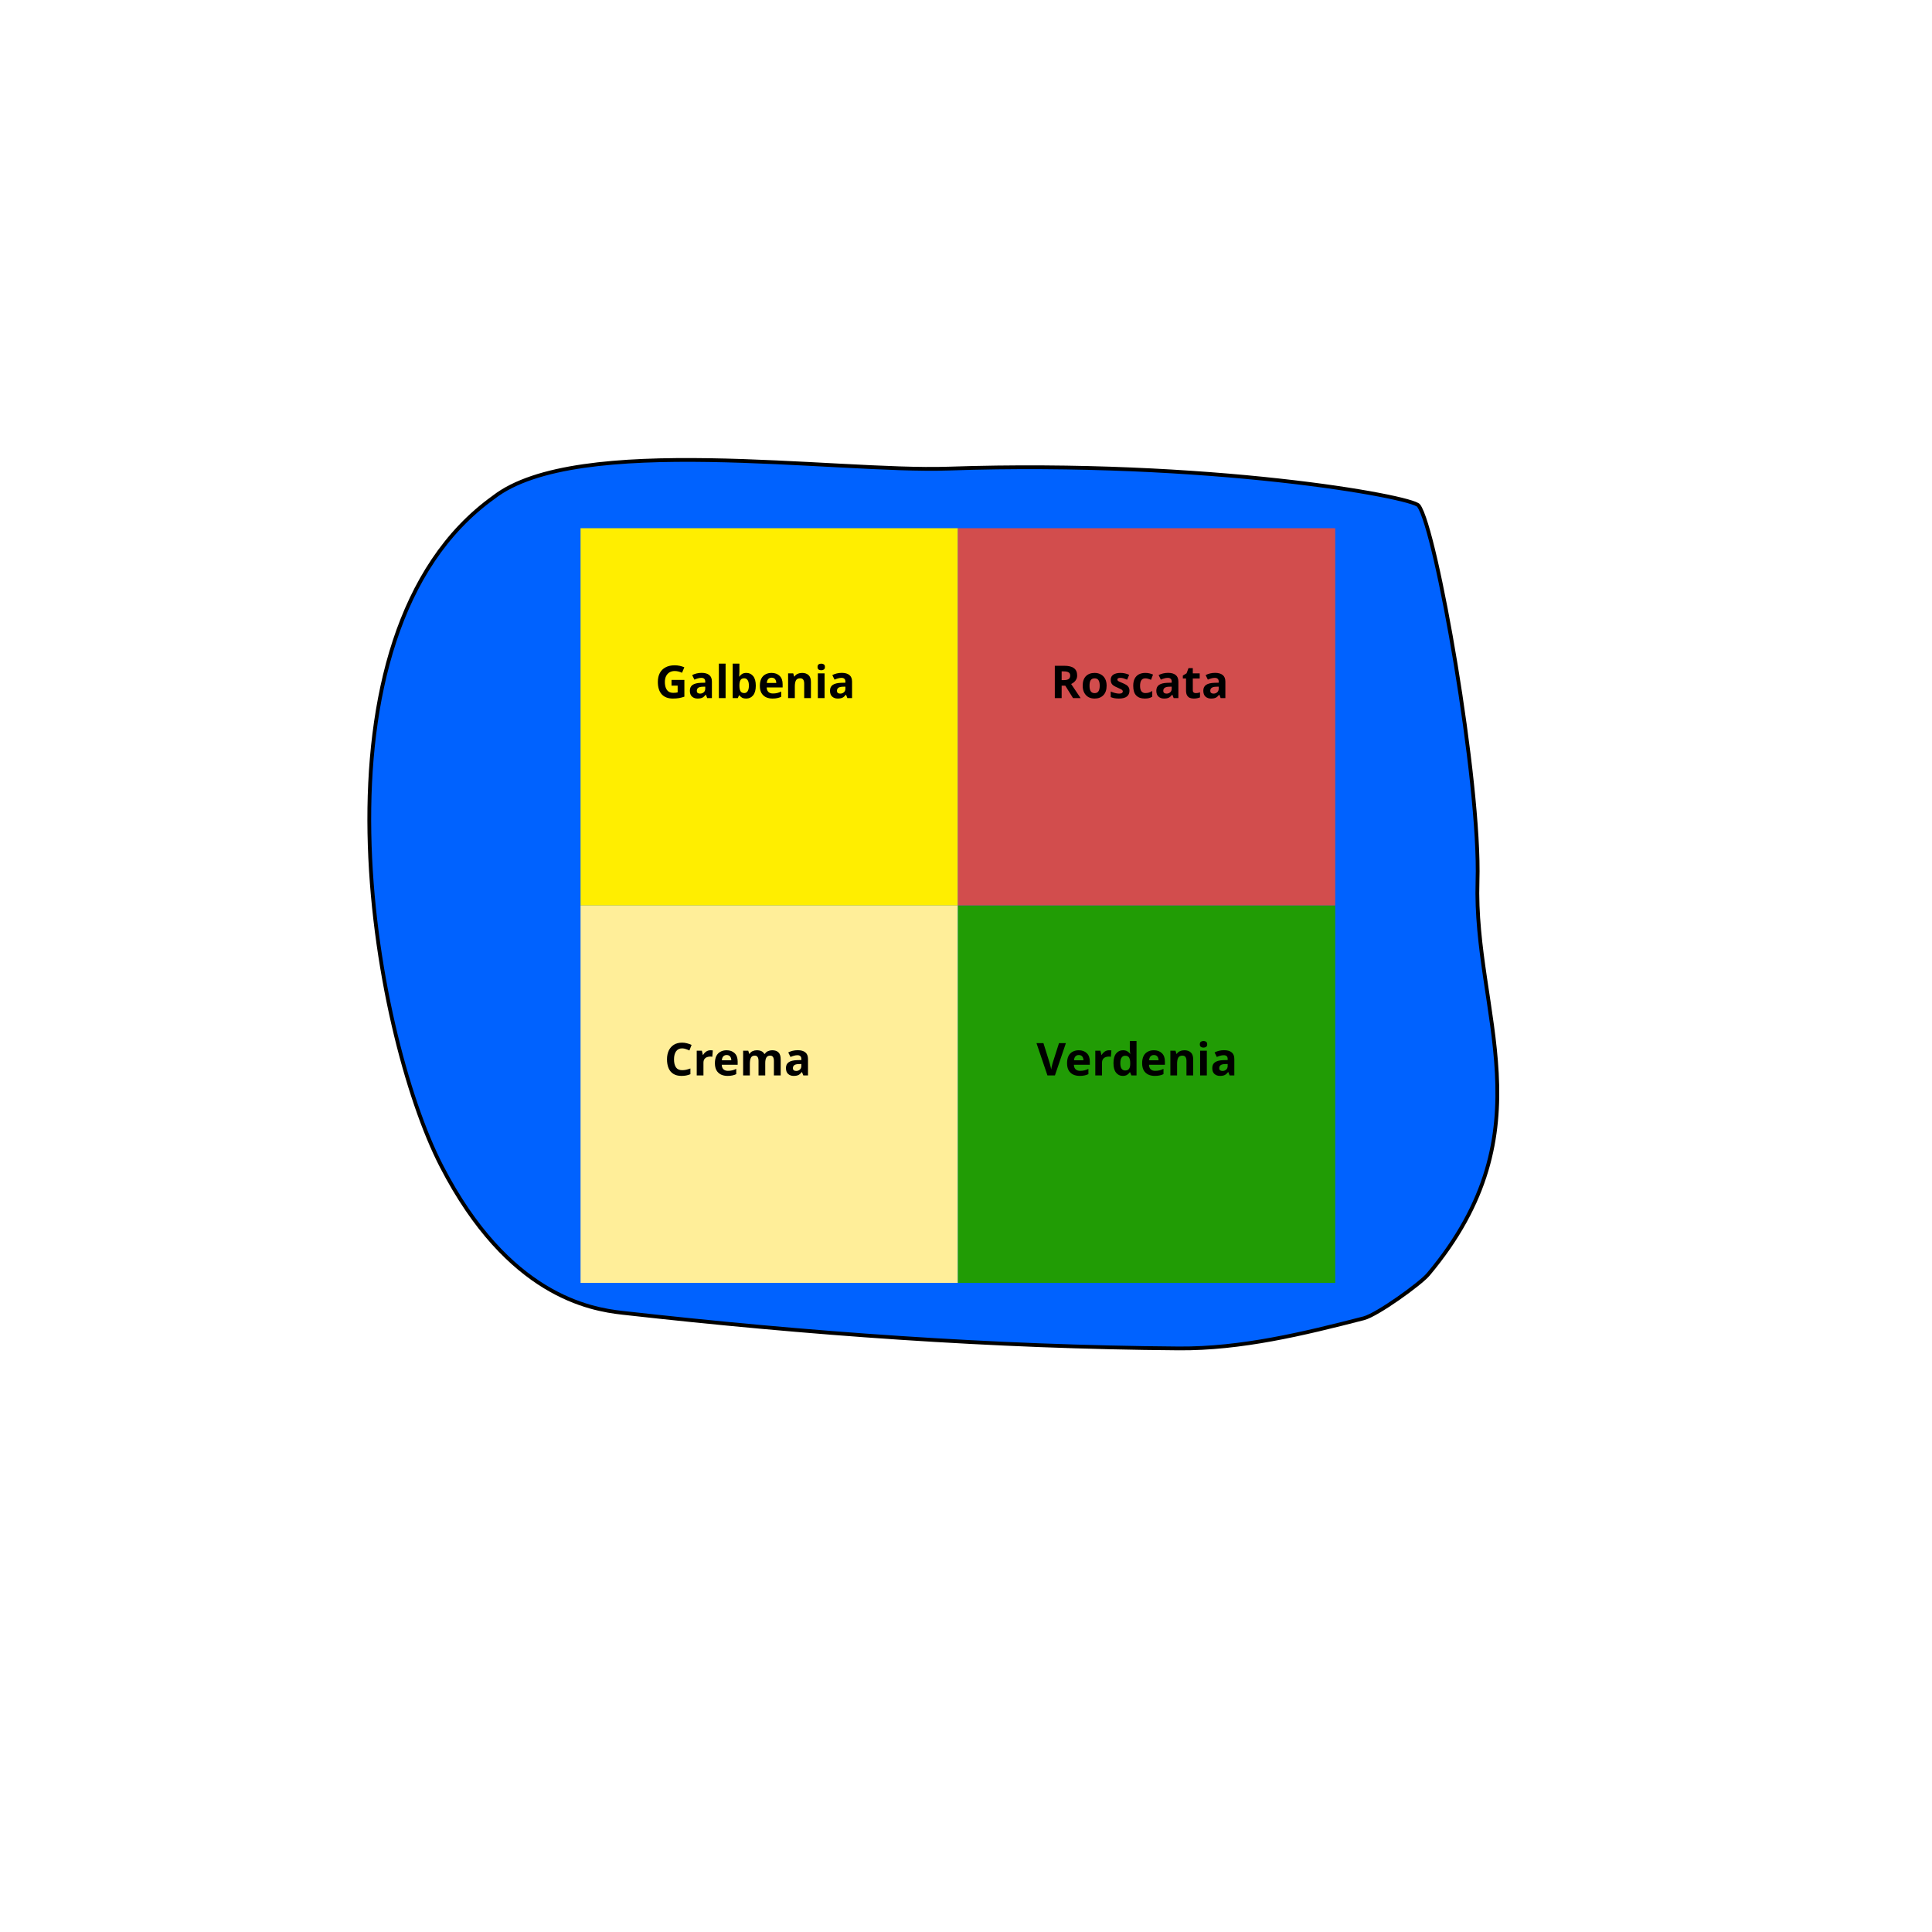
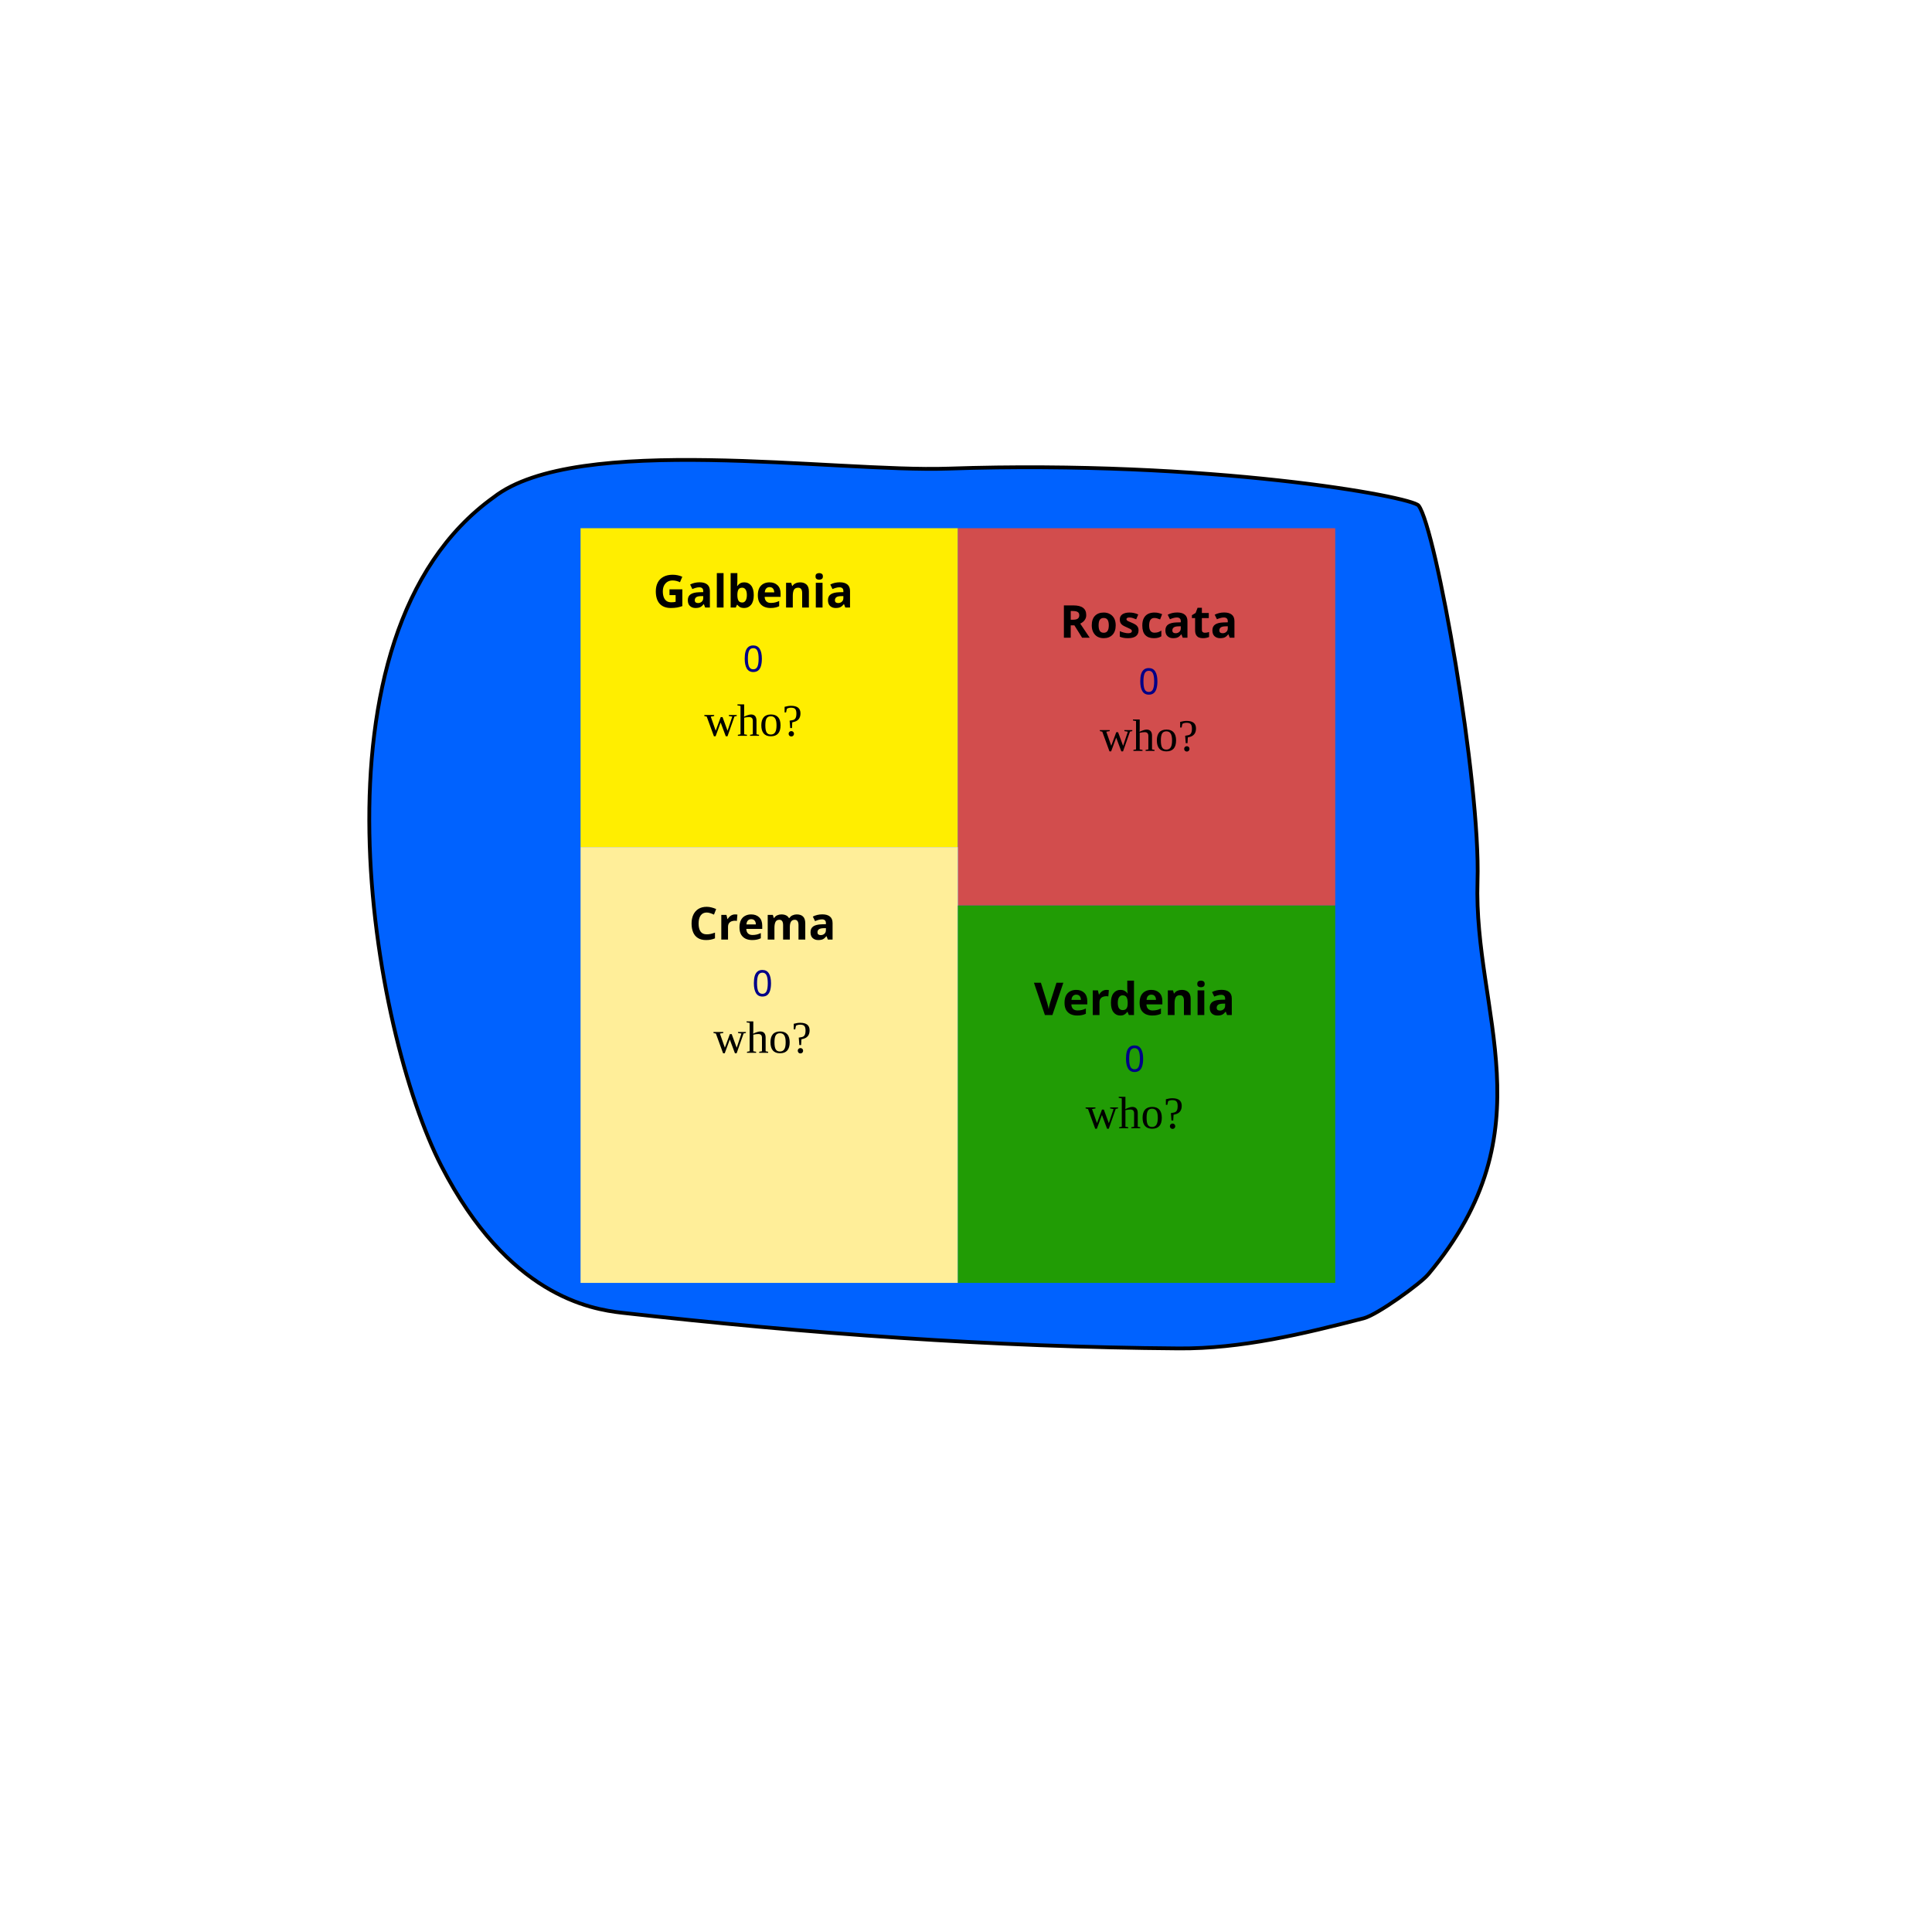
- <svg xmlns="http://www.w3.org/2000/svg" xmlns:ns1="https://github.com/MrFelixU/toys" width="512" height="512" class="map" id="extmap" version="1.1">
-   <style>
-      text.countrynamelabel { font-family: sans-serif; font-size: 1em; font-weight: bold; color: black;}
-      text.countryarmieslabel { font-family: sans-serif; font-size: 0.8em; font-weight: normal; fill: #000088; stroke-width:0.1em;}
- 
-    </style>
+ <svg xmlns="http://www.w3.org/2000/svg" xmlns:ns1="https://github.com/MrFelixU/toys" version="1.1" id="extmap" class="map" height="512" width="512">
+   <style id="style111">
+     text.countrynamelabel { font-family: sans-serif; font-size: 1em; font-weight: bold; color: black;}
+     text.countryarmieslabel { font-family: sans-serif; font-size: 0.8em; font-weight: normal; fill: #000088; stroke-width:0.1em;}
+     text {text-anchor: middle; }
+   </style>
  <defs id="defs22" />
-   <path d="m 130.792,131.809 c 22.033,-17.191 90.182,-6.603 120.576,-7.627 69.2,-2.331 122.712,7.384 124.573,9.806 4.603,5.989 16.452,73.265 15.617,99.513 -1.113,34.999 19.106,65.88 -13.074,104.234 -2.056,2.451 -13.482,10.697 -17.07,11.622 -16.034,4.135 -32.472,8.112 -49.03,7.99 -49.251,-0.364 -98.51,-3.946 -147.454,-9.442 -8.579,-0.963 -30.267,-4.592 -47.94,-38.861 -18.351,-35.584 -37.165,-140.674 13.802,-177.235 z" style="fill:#0062ff;stroke:#000000" id="path3784" />
-   <rect id="country001" x="153.852" y="139.98" width="100" height="100" class="country" style="fill:#ffee00;stroke:none" ns1:name="Galbenia" />
-   <rect id="country002" x="253.852" y="139.98" width="100" height="100" class="country" style="fill:#d24d4d;stroke:none" ns1:name="Roscata" />
-   <rect id="country003" x="153.852" y="239.98" width="100" height="100" class="country" style="fill:#ffee99;stroke:none" ns1:name="Crema" />
-   <rect id="country004" x="253.852" y="239.98" width="100" height="100" class="country" style="fill:#219c05;stroke:none" ns1:name="Verdenia" />
-   <text class="countrynamelabel" x="173.632" y="185" id="country001-name">Galbenia</text>
-   <text class="countrynamelabel" x="278.457" y="185" id="country002-name">Roscata</text>
-   <text class="countrynamelabel" x="176.059" y="285" id="country003-name">Crema</text>
-   <text class="countrynamelabel" x="274.674" y="285" id="country004-name">Verdenia</text>
-   <text class="countryarmieslabel" x="173.632" y="200" id="country001-armies" />
-   <text class="countryarmieslabel" x="278.457" y="200" id="country002-armies" />
-   <text class="countryarmieslabel" x="176.059" y="300" id="country003-armies" />
-   <text class="countryarmieslabel" x="274.674" y="300" id="country004-armies" />
+   <path id="path3784" style="fill:#0062ff;stroke:#000000" d="m 130.792,131.809 c 22.033,-17.191 90.182,-6.603 120.576,-7.627 69.2,-2.331 122.712,7.384 124.573,9.806 4.603,5.989 16.452,73.265 15.617,99.513 -1.113,34.999 19.106,65.88 -13.074,104.234 -2.056,2.451 -13.482,10.697 -17.07,11.622 -16.034,4.135 -32.472,8.112 -49.03,7.99 -49.251,-0.364 -98.51,-3.946 -147.454,-9.442 -8.579,-0.963 -30.267,-4.592 -47.94,-38.861 -18.351,-35.584 -37.165,-140.674 13.802,-177.235 z" />
+   <rect ns1:name="Galbenia" style="fill:#ffee00;stroke:none;stroke-width:0.919" class="country" height="84.509" width="100" y="139.98" x="153.852" id="country001" />
+   <rect ns1:name="Roscata" style="fill:#d24d4d;stroke:none" class="country" height="100" width="100" y="139.98" x="253.852" id="country002" />
+   <rect ns1:name="Crema" style="fill:#ffee99;stroke:none;stroke-width:1.075" class="country" height="115.491" width="100" y="224.49" x="153.852" id="country003" />
+   <rect ns1:name="Verdenia" style="fill:#219c05;stroke:none" class="country" height="100" width="100" y="239.98" x="253.852" id="country004" />
+   <text id="country001-name" y="161" x="199.632" class="countrynamelabel" style="color:#000000;font-weight:bold;font-size:12px;font-family:sans-serif;text-anchor:middle">Galbenia</text>
+   <text style="color:#000000;font-weight:bold;font-size:12px;font-family:sans-serif;text-anchor:middle" id="country002-name" y="169" x="304.457" class="countrynamelabel">Roscata</text>
+   <text style="color:#000000;font-weight:bold;font-size:12px;font-family:sans-serif;text-anchor:middle" id="country003-name" y="249" x="202.059" class="countrynamelabel">Crema</text>
+   <text style="color:#000000;font-weight:bold;font-size:12px;font-family:sans-serif;text-anchor:middle" id="country004-name" y="269" x="300.674" class="countrynamelabel">Verdenia</text>
+   <text id="country001-armies" y="178" x="199.632" class="countryarmieslabel" style="font-weight:normal;font-size:9.6px;font-family:sans-serif;text-anchor:middle;fill:#000088;stroke-width:0.1em">0</text>
+   <text style="font-weight:normal;font-size:9.6px;font-family:sans-serif;text-anchor:middle;fill:#000088;stroke-width:0.1em" id="country002-armies" y="184" x="304.457" class="countryarmieslabel">0</text>
+   <text style="font-weight:normal;font-size:9.6px;font-family:sans-serif;text-anchor:middle;fill:#000088;stroke-width:0.1em" id="country003-armies" y="264" x="202.059" class="countryarmieslabel">0</text>
+   <text style="font-weight:normal;font-size:9.6px;font-family:sans-serif;text-anchor:middle;fill:#000088;stroke-width:0.1em" id="country004-armies" y="284" x="300.674" class="countryarmieslabel">0</text>
+   <text style="text-anchor:middle" id="country001-ruler" y="195" x="199.632" class="countryrulerlabel">who?</text>
+   <text style="text-anchor:middle" id="country002-ruler" y="199" x="304.457" class="countryrulerlabel">who?</text>
+   <text style="text-anchor:middle" id="country003-ruler" y="279" x="202.059" class="countryrulerlabel">who?</text>
+   <text style="text-anchor:middle" id="country004-ruler" y="299" x="300.674" class="countryrulerlabel">who?</text>
</svg>
